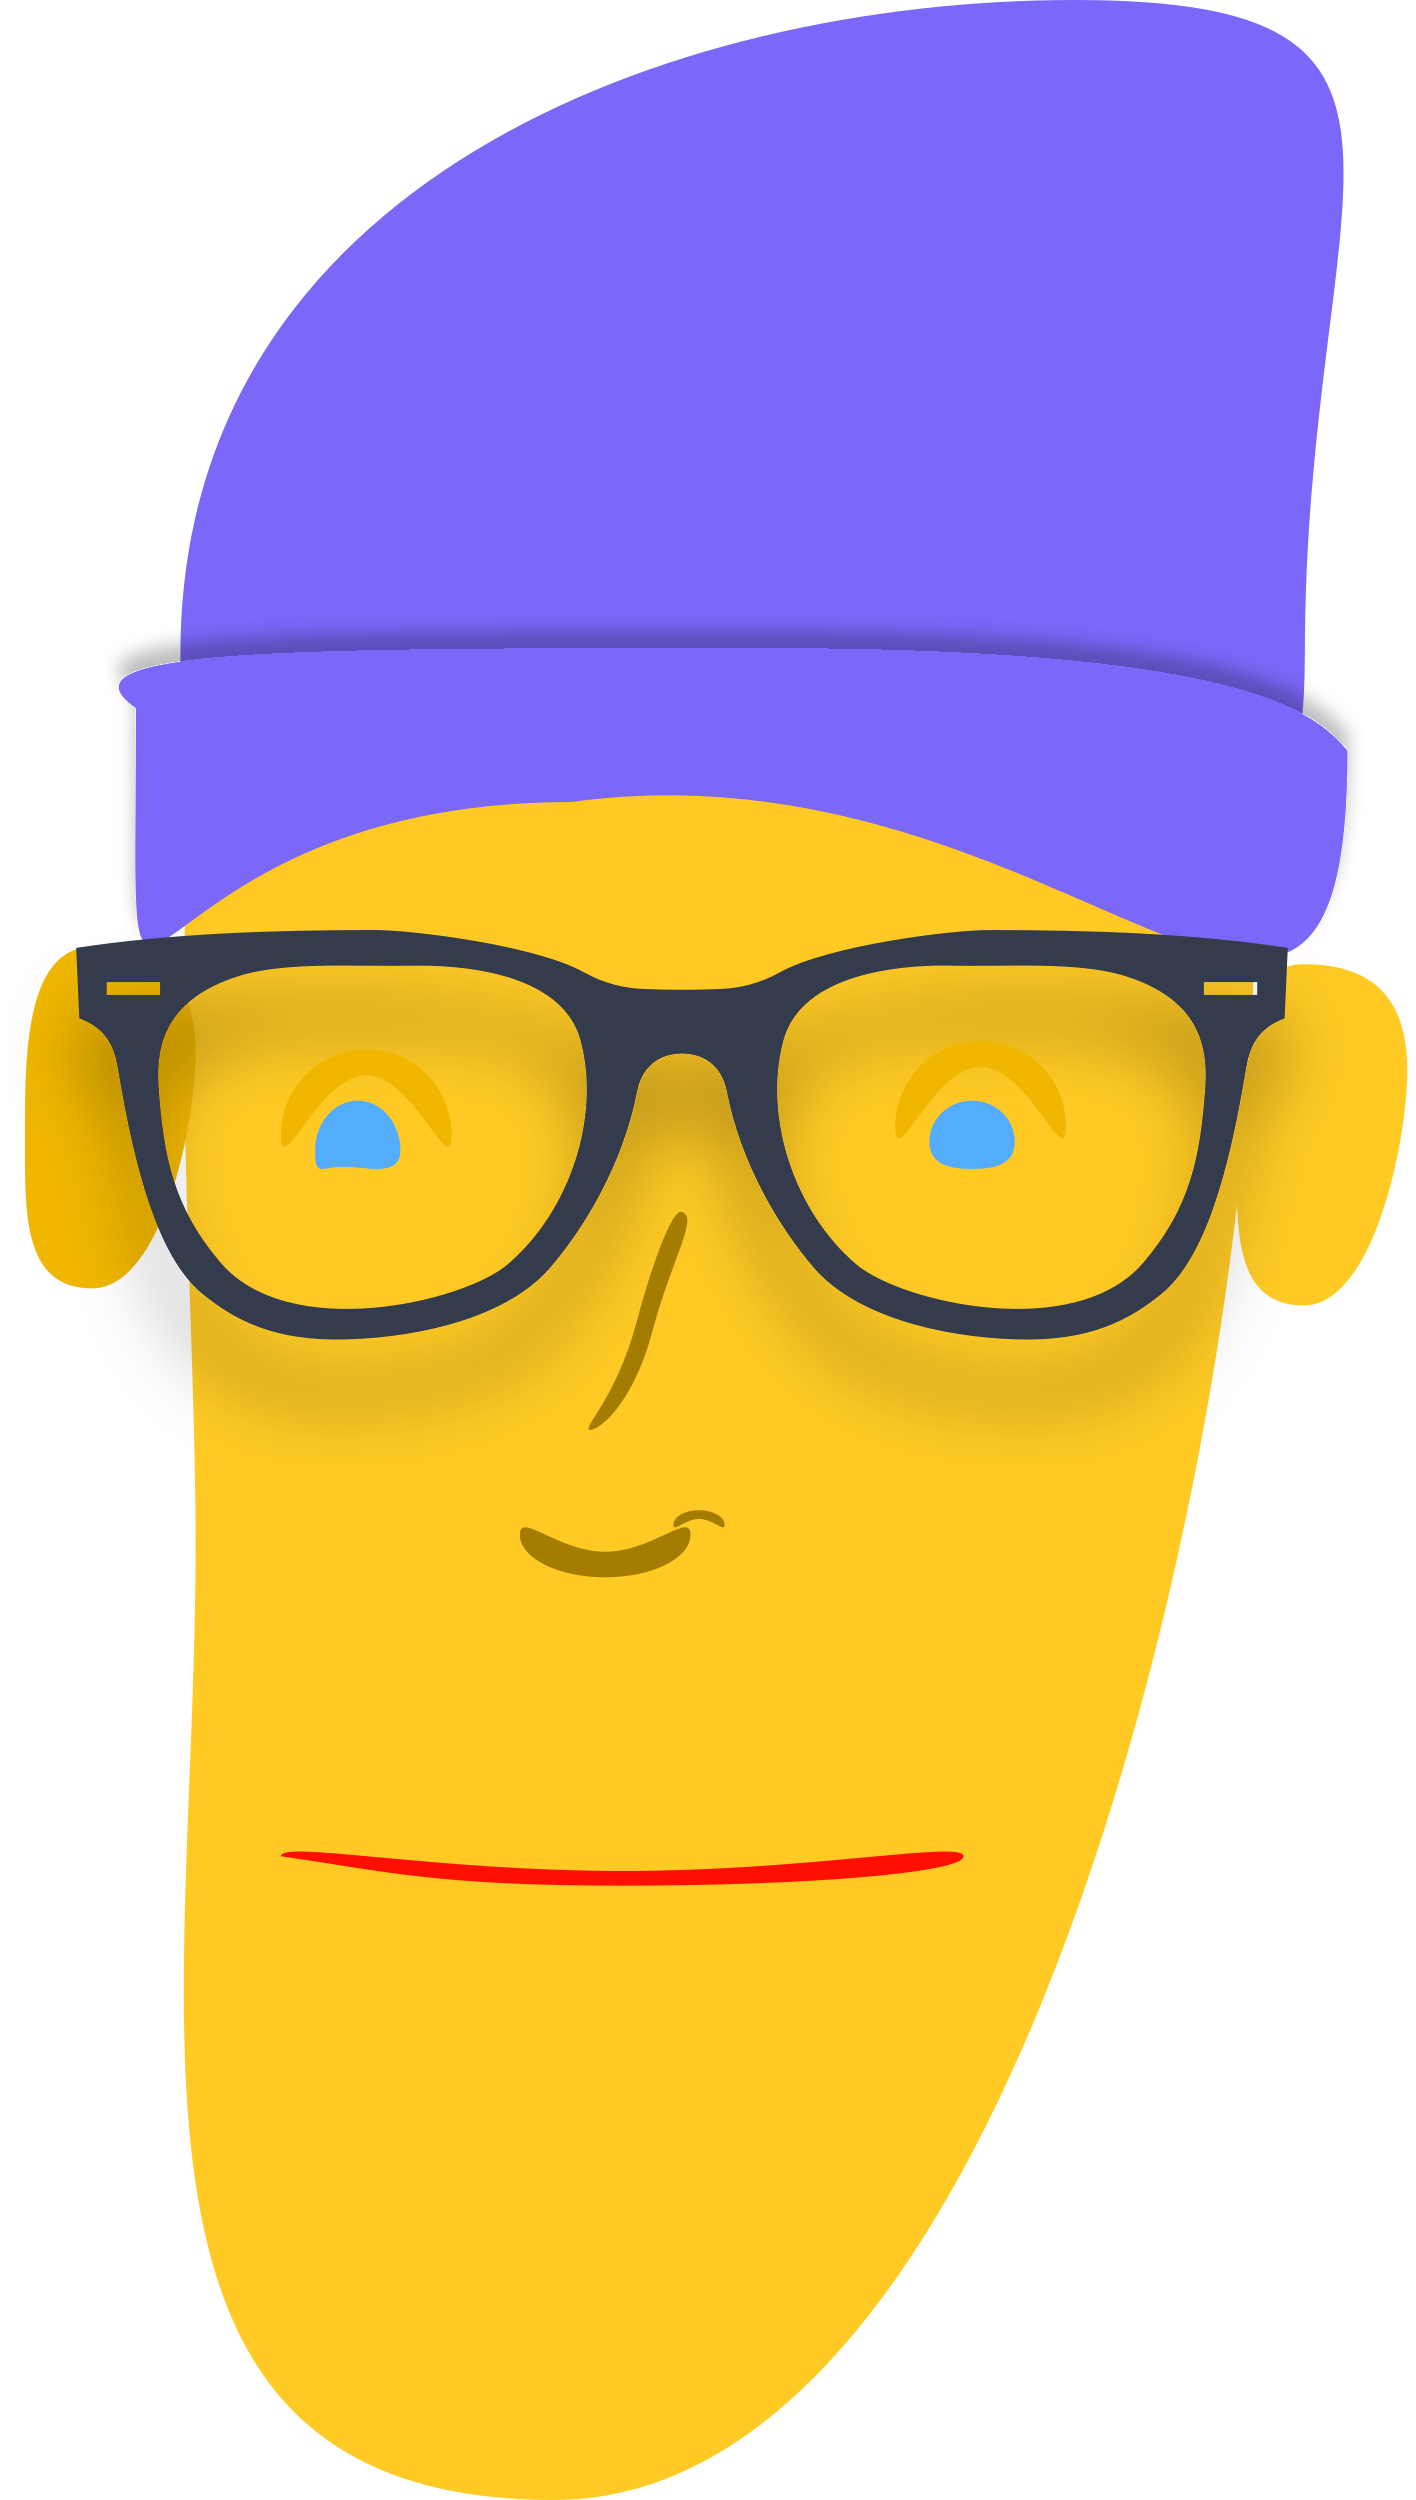
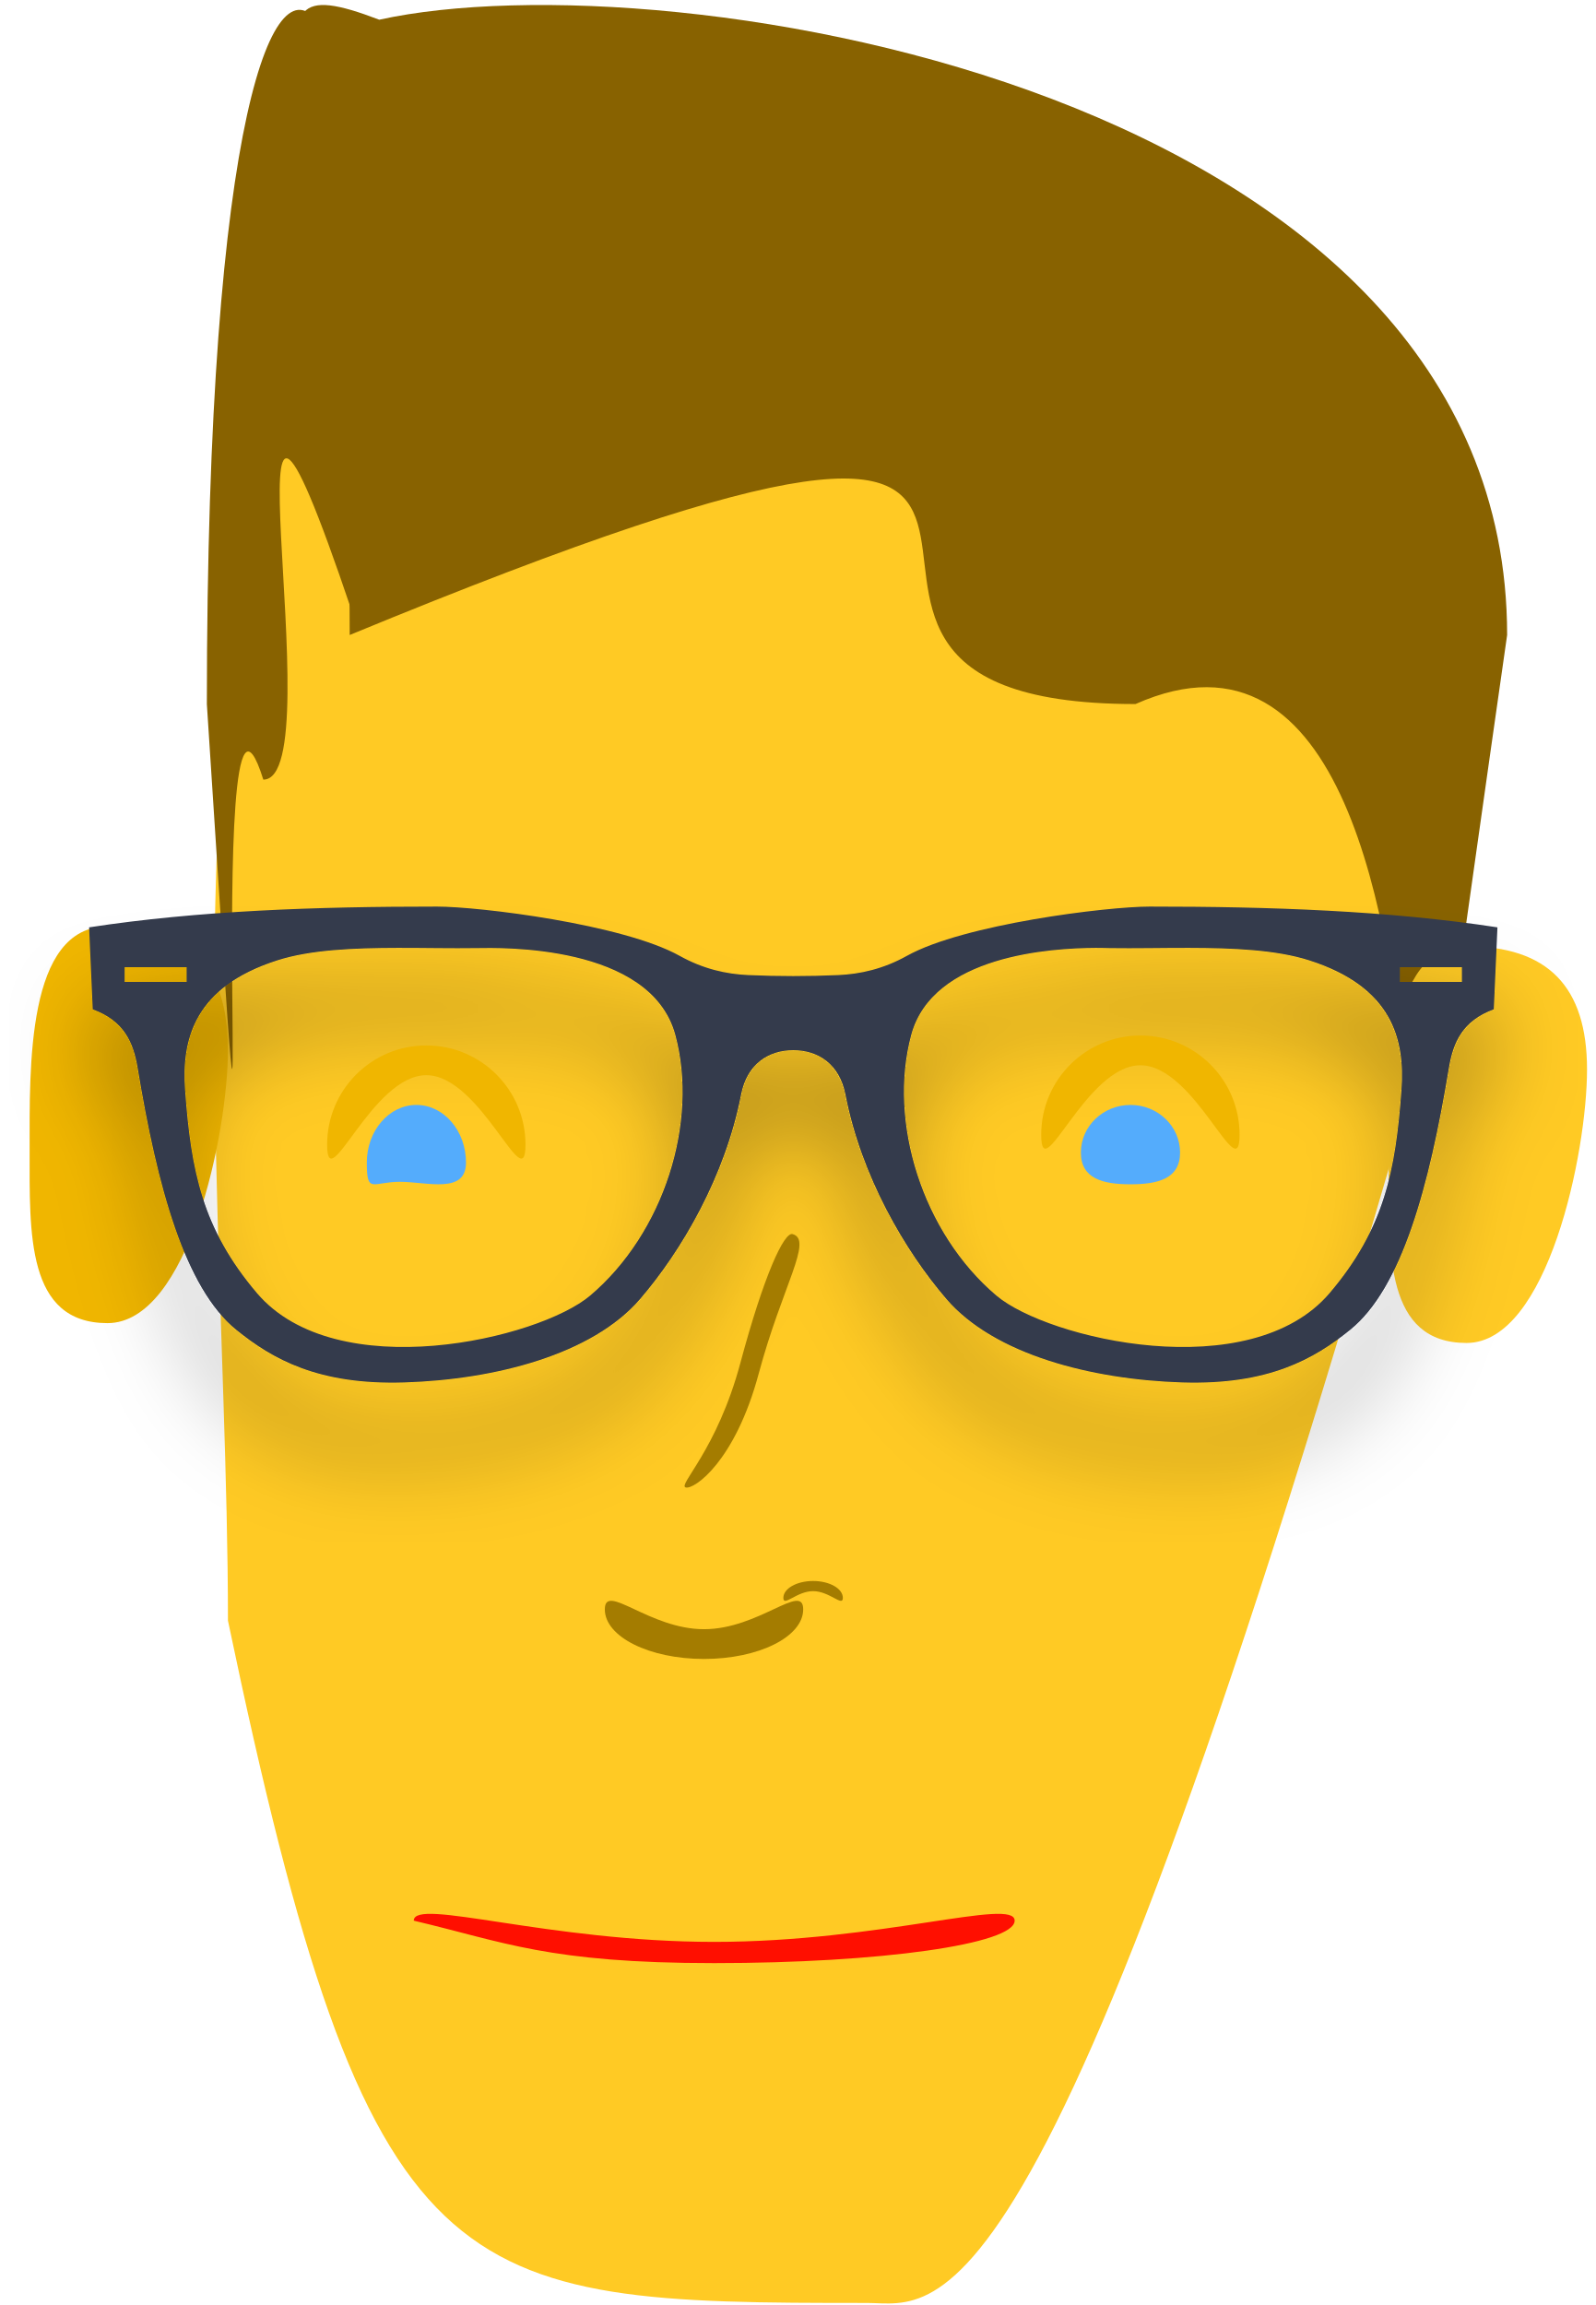
- <svg xmlns="http://www.w3.org/2000/svg" width="167" height="295" viewBox="0 0 167 295" fill="none">
-   <path d="M147.93 111.757C147.93 167.363 120.972 295 65.367 295C9.761 295 23.084 237.841 23.084 182.235C23.084 126.63 9.761 29.198 65.367 29.198C120.972 29.198 147.93 56.152 147.93 111.757Z" fill="#FFCA24" />
-   <path d="M153.971 77.162C153.971 132.472 111.909 84.172 63.7 84.172C15.49 84.172 21.288 132.472 21.288 77.162C21.288 21.852 78.577 0 126.787 0C174.996 0 153.971 21.852 153.971 77.162Z" fill="#7B67F8" />
-   <g filter="url(#filter0_d_145_3475)">
-     <path d="M159.006 88.601C159.006 144.206 125.78 86.587 67.384 94.641C11.779 94.641 16.037 139.172 16.037 83.567C5.968 76.519 33.929 76.519 89.535 76.519C145.14 76.519 154.978 83.567 159.006 88.601Z" fill="#7B67F8" />
+ <svg xmlns="http://www.w3.org/2000/svg" width="162" height="234" viewBox="0 0 162 234" fill="none">
+   <path d="M147.988 94.049C107.005 240.792 95.5 233.792 88.005 233.792C45.826 233.792 37.505 233.292 23.142 164.527C23.142 108.921 9.819 11.489 65.425 11.489C121.03 11.489 147.988 38.444 147.988 94.049Z" fill="#FFCA24" />
+   <path d="M35.5 64.464C131.109 25.012 67.062 71.474 115.272 71.474C158 52.501 133.5 200.501 153 64.464C153 9.154 68 -4.498 38.5 2.001C21.5 -4.5 35.5 9.154 35.5 64.464Z" fill="#886200" />
+   <path d="M35.731 62.087C21.205 18.973 34.057 79.146 26.732 79.146C20.24 58.412 26.732 160.5 21 71.485C21 11.04 28.021 -4.51 32.503 2.593C42.569 14.223 35.731 1.642 35.731 62.087Z" fill="#886200" />
+   <path d="M161.111 108.572C161.111 116.997 157.118 136.336 148.881 136.336C140.644 136.336 140.976 127.217 140.976 118.792C140.976 110.367 140.644 96.062 148.881 96.062C157.118 96.062 161.111 100.146 161.111 108.572Z" fill="#FFCA24" />
+   <path d="M23.142 106.558C23.142 114.983 19.148 134.322 10.912 134.322C2.674 134.322 3.007 125.204 3.007 116.779C3.007 108.354 2.674 94.049 10.912 94.049C19.148 94.049 23.142 98.133 23.142 106.558Z" fill="#F0B600" />
+   <g filter="url(#filter0_d_153_3425)">
+     <path d="M75.971 98.989C73.737 98.891 71.397 98.374 68.992 97.033C63.228 93.822 48.694 92.036 44.356 92.035C32.139 92.032 20.112 92.445 9.046 94.143L9.414 102.466C12.577 103.629 13.54 105.8 13.973 108.421C15.97 120.501 18.768 130.774 23.979 134.998C27.679 137.998 32.329 140.612 41.029 140.344C50.297 140.058 60.142 137.498 64.972 131.89C69.212 126.968 73.635 119.394 75.237 111.115C75.84 107.996 78.035 106.617 80.531 106.617C83.027 106.617 85.222 107.996 85.825 111.115C87.427 119.394 91.85 126.968 96.09 131.89C100.92 137.498 110.766 140.058 120.033 140.344C128.733 140.612 133.383 137.998 137.083 134.998C142.294 130.774 145.092 120.501 147.089 108.421C147.522 105.8 148.485 103.629 151.648 102.466L152.016 94.143C140.95 92.445 128.923 92.032 116.706 92.035C112.368 92.036 97.834 93.822 92.071 97.033C89.665 98.374 87.325 98.891 85.091 98.989C82.054 99.123 79.008 99.123 75.971 98.989V98.989ZM40.402 96.229C43.101 96.224 45.834 96.29 48.419 96.251C50.656 96.217 66.069 95.794 68.559 105.074C70.933 113.919 67.412 125.164 59.915 131.521C54.692 135.95 34.136 140.757 26.075 131.26C20.55 124.751 19.381 118.846 18.792 110.659C18.419 105.473 19.747 100.181 28.171 97.49C31.518 96.42 35.904 96.237 40.402 96.229V96.229ZM111.238 96.229C111.879 96.226 112.363 96.247 112.643 96.251C115.228 96.29 117.961 96.224 120.66 96.229C125.158 96.237 129.544 96.42 132.891 97.49C141.316 100.181 142.643 105.473 142.27 110.659C141.681 118.846 140.512 124.751 134.987 131.26C126.926 140.757 106.37 135.95 101.147 131.521C93.65 125.164 90.129 113.919 92.503 105.074C94.682 96.954 106.756 96.253 111.238 96.229V96.229ZM12.655 98.185H18.944V99.685H12.655V98.185ZM142.118 98.185H148.407V99.685H142.118V98.185Z" fill="#343B4C" />
  </g>
-   <path d="M166.053 126.281C166.053 134.706 162.06 154.045 153.823 154.045C145.586 154.045 145.918 144.926 145.918 136.501C145.918 128.076 145.586 113.771 153.823 113.771C162.06 113.771 166.053 117.855 166.053 126.281Z" fill="#FFCA24" />
-   <path d="M23.084 124.267C23.084 132.692 19.09 152.031 10.853 152.031C2.616 152.031 2.949 142.913 2.949 134.488C2.949 126.063 2.616 111.758 10.853 111.758C19.09 111.758 23.084 115.842 23.084 124.267Z" fill="#F0B600" />
-   <g filter="url(#filter1_d_145_3475)">
-     <path d="M75.913 116.698C73.679 116.6 71.339 116.083 68.933 114.742C63.169 111.531 48.635 109.745 44.298 109.744C32.081 109.741 20.054 110.154 8.988 111.852L9.355 120.175C12.518 121.337 13.482 123.509 13.915 126.13C15.912 138.21 18.71 148.483 23.92 152.707C27.621 155.707 32.27 158.321 40.97 158.053C50.238 157.767 60.084 155.207 64.914 149.599C69.154 144.677 73.577 137.103 75.178 128.824C75.782 125.705 77.977 124.326 80.473 124.326C82.968 124.326 85.164 125.705 85.767 128.824C87.368 137.103 91.791 144.677 96.032 149.599C100.861 155.207 110.707 157.767 119.975 158.053C128.675 158.321 133.325 155.707 137.025 152.707C142.235 148.483 145.034 138.21 147.03 126.13C147.463 123.509 148.427 121.337 151.59 120.175L151.957 111.852C140.892 110.154 128.864 109.741 116.647 109.744C112.31 109.745 97.776 111.531 92.012 114.742C89.606 116.083 87.266 116.6 85.032 116.698C81.996 116.832 78.95 116.832 75.913 116.698V116.698ZM40.344 113.938C43.042 113.933 45.776 113.999 48.361 113.96C50.598 113.926 66.01 113.503 68.501 122.783C70.875 131.628 67.354 142.873 59.857 149.23C54.634 153.659 34.078 158.466 26.016 148.969C20.491 142.46 19.323 136.555 18.734 128.368C18.361 123.182 19.688 117.89 28.113 115.199C31.46 114.129 35.846 113.946 40.344 113.938V113.938ZM111.18 113.938C111.82 113.935 112.305 113.956 112.585 113.96C115.17 113.999 117.903 113.933 120.602 113.938C125.1 113.946 129.486 114.129 132.833 115.199C141.257 117.89 142.584 123.182 142.211 128.368C141.623 136.555 140.454 142.46 134.929 148.969C126.868 158.466 106.312 153.659 101.088 149.23C93.592 142.873 90.071 131.628 92.444 122.783C94.624 114.663 106.697 113.962 111.18 113.938V113.938ZM12.597 115.894H18.885V117.394H12.597V115.894ZM142.06 115.894H148.349V117.394H142.06V115.894Z" fill="#343B4C" />
-   </g>
-   <path d="M76.962 157.16C74.574 166.072 70.412 168.941 69.557 168.712C68.701 168.483 72.718 164.973 75.106 156.061C77.494 147.148 79.539 142.762 80.395 142.992C82.534 143.565 79.35 148.247 76.962 157.16Z" fill="#A47C00" />
-   <path d="M81.48 181.089C81.48 178.309 76.972 183.103 71.411 183.103C65.851 183.103 61.343 178.309 61.343 181.089C61.343 183.869 65.851 186.123 71.411 186.123C76.972 186.123 81.48 183.869 81.48 181.089Z" fill="#A47C00" />
-   <path d="M85.507 179.926C85.507 180.874 84.154 179.239 82.486 179.239C80.818 179.239 79.466 180.874 79.466 179.926C79.466 178.977 80.818 178.208 82.486 178.208C84.154 178.208 85.507 178.977 85.507 179.926Z" fill="#A47C00" />
-   <path d="M113.698 219.037C113.698 217.12 95.667 220.773 73.425 220.773C51.183 220.773 33.152 217.12 33.152 219.037C45.234 220.773 51.183 222.508 73.425 222.508C95.667 222.508 113.698 220.954 113.698 219.037Z" fill="#FF0F00" />
-   <path d="M125.78 132.901C125.78 127.34 121.272 122.832 115.712 122.832C110.151 122.832 105.643 127.34 105.643 132.901C105.643 138.461 110.151 125.853 115.712 125.853C121.272 125.853 125.78 138.461 125.78 132.901Z" fill="#F0B600" />
-   <path d="M53.288 133.908C53.288 128.347 48.781 123.839 43.22 123.839C37.66 123.839 33.152 128.347 33.152 133.908C33.152 139.468 37.66 126.86 43.22 126.86C48.781 126.86 53.288 139.468 53.288 133.908Z" fill="#F0B600" />
-   <path d="M47.248 135.733C47.248 138.966 43.316 137.684 40.535 137.684C37.755 137.684 37.179 138.966 37.179 135.733C37.179 132.501 39.433 129.88 42.213 129.88C44.994 129.88 47.248 132.501 47.248 135.733Z" fill="#54ACFC" />
-   <path d="M119.739 134.713C119.739 137.382 117.485 137.935 114.705 137.935C111.925 137.935 109.671 137.382 109.671 134.713C109.671 132.044 111.925 129.881 114.705 129.881C117.485 129.881 119.739 132.044 119.739 134.713Z" fill="#54ACFC" />
+   <path d="M77.021 139.451C74.632 148.363 70.471 151.233 69.615 151.004C68.759 150.774 72.777 147.265 75.165 138.352C77.553 129.44 79.598 125.054 80.454 125.283C82.592 125.856 79.409 130.539 77.021 139.451Z" fill="#A47C00" />
+   <path d="M81.538 163.38C81.538 160.6 77.03 165.394 71.47 165.394C65.909 165.394 61.401 160.6 61.401 163.38C61.401 166.161 65.909 168.415 71.47 168.415C77.03 168.415 81.538 166.161 81.538 163.38Z" fill="#A47C00" />
+   <path d="M85.565 162.217C85.565 163.166 84.213 161.53 82.544 161.53C80.876 161.53 79.524 163.166 79.524 162.217C79.524 161.269 80.876 160.5 82.544 160.5C84.213 160.5 85.565 161.269 85.565 162.217Z" fill="#A47C00" />
+   <path d="M103.005 194.982C103.005 192.602 89.35 197.137 72.505 197.137C55.661 197.137 42.005 192.602 42.005 194.982C51.155 197.137 55.661 199.292 72.505 199.292C89.35 199.292 103.005 197.362 103.005 194.982Z" fill="#FF0F00" />
+   <path d="M125.838 115.192C125.838 109.631 121.33 105.123 115.77 105.123C110.209 105.123 105.702 109.631 105.702 115.192C105.702 120.752 110.209 108.144 115.77 108.144C121.33 108.144 125.838 120.752 125.838 115.192Z" fill="#F0B600" />
+   <path d="M53.346 116.199C53.346 110.638 48.839 106.13 43.278 106.13C37.718 106.13 33.21 110.638 33.21 116.199C33.21 121.759 37.718 109.151 43.278 109.151C48.839 109.151 53.346 121.759 53.346 116.199Z" fill="#F0B600" />
+   <path d="M47.306 118.025C47.306 121.257 43.374 119.976 40.593 119.976C37.813 119.976 37.237 121.257 37.237 118.025C37.237 114.792 39.491 112.172 42.271 112.172C45.052 112.172 47.306 114.792 47.306 118.025Z" fill="#54ACFC" />
+   <path d="M119.797 117.005C119.797 119.674 117.543 120.227 114.763 120.227C111.983 120.227 109.729 119.674 109.729 117.005C109.729 114.336 111.983 112.172 114.763 112.172C117.543 112.172 119.797 114.336 119.797 117.005Z" fill="#54ACFC" />
  <defs>
-     <filter id="filter0_d_145_3475" x="11.999" y="72.491" width="149.021" height="40.599" filterUnits="userSpaceOnUse" color-interpolation-filters="sRGB">
-       <feFlood flood-opacity="0" result="BackgroundImageFix" />
-       <feColorMatrix in="SourceAlpha" type="matrix" values="0 0 0 0 0 0 0 0 0 0 0 0 0 0 0 0 0 0 127 0" result="hardAlpha" />
-       <feOffset dy="-2.014" />
-       <feGaussianBlur stdDeviation="1.007" />
-       <feComposite in2="hardAlpha" operator="out" />
-       <feColorMatrix type="matrix" values="0 0 0 0 0 0 0 0 0 0 0 0 0 0 0 0 0 0 0.25 0" />
-       <feBlend mode="normal" in2="BackgroundImageFix" result="effect1_dropShadow_145_3475" />
-       <feBlend mode="normal" in="SourceGraphic" in2="effect1_dropShadow_145_3475" result="shape" />
-     </filter>
-     <filter id="filter1_d_145_3475" x="0.933" y="109.744" width="159.079" height="64.437" filterUnits="userSpaceOnUse" color-interpolation-filters="sRGB">
+     <filter id="filter0_d_153_3425" x="0.992" y="92.035" width="159.078" height="64.437" filterUnits="userSpaceOnUse" color-interpolation-filters="sRGB">
      <feFlood flood-opacity="0" result="BackgroundImageFix" />
      <feColorMatrix in="SourceAlpha" type="matrix" values="0 0 0 0 0 0 0 0 0 0 0 0 0 0 0 0 0 0 127 0" result="hardAlpha" />
      <feOffset dy="8.055" />
      <feGaussianBlur stdDeviation="4.027" />
      <feComposite in2="hardAlpha" operator="out" />
      <feColorMatrix type="matrix" values="0 0 0 0 0 0 0 0 0 0 0 0 0 0 0 0 0 0 0.25 0" />
-       <feBlend mode="normal" in2="BackgroundImageFix" result="effect1_dropShadow_145_3475" />
-       <feBlend mode="normal" in="SourceGraphic" in2="effect1_dropShadow_145_3475" result="shape" />
+       <feBlend mode="normal" in2="BackgroundImageFix" result="effect1_dropShadow_153_3425" />
+       <feBlend mode="normal" in="SourceGraphic" in2="effect1_dropShadow_153_3425" result="shape" />
    </filter>
  </defs>
</svg>
